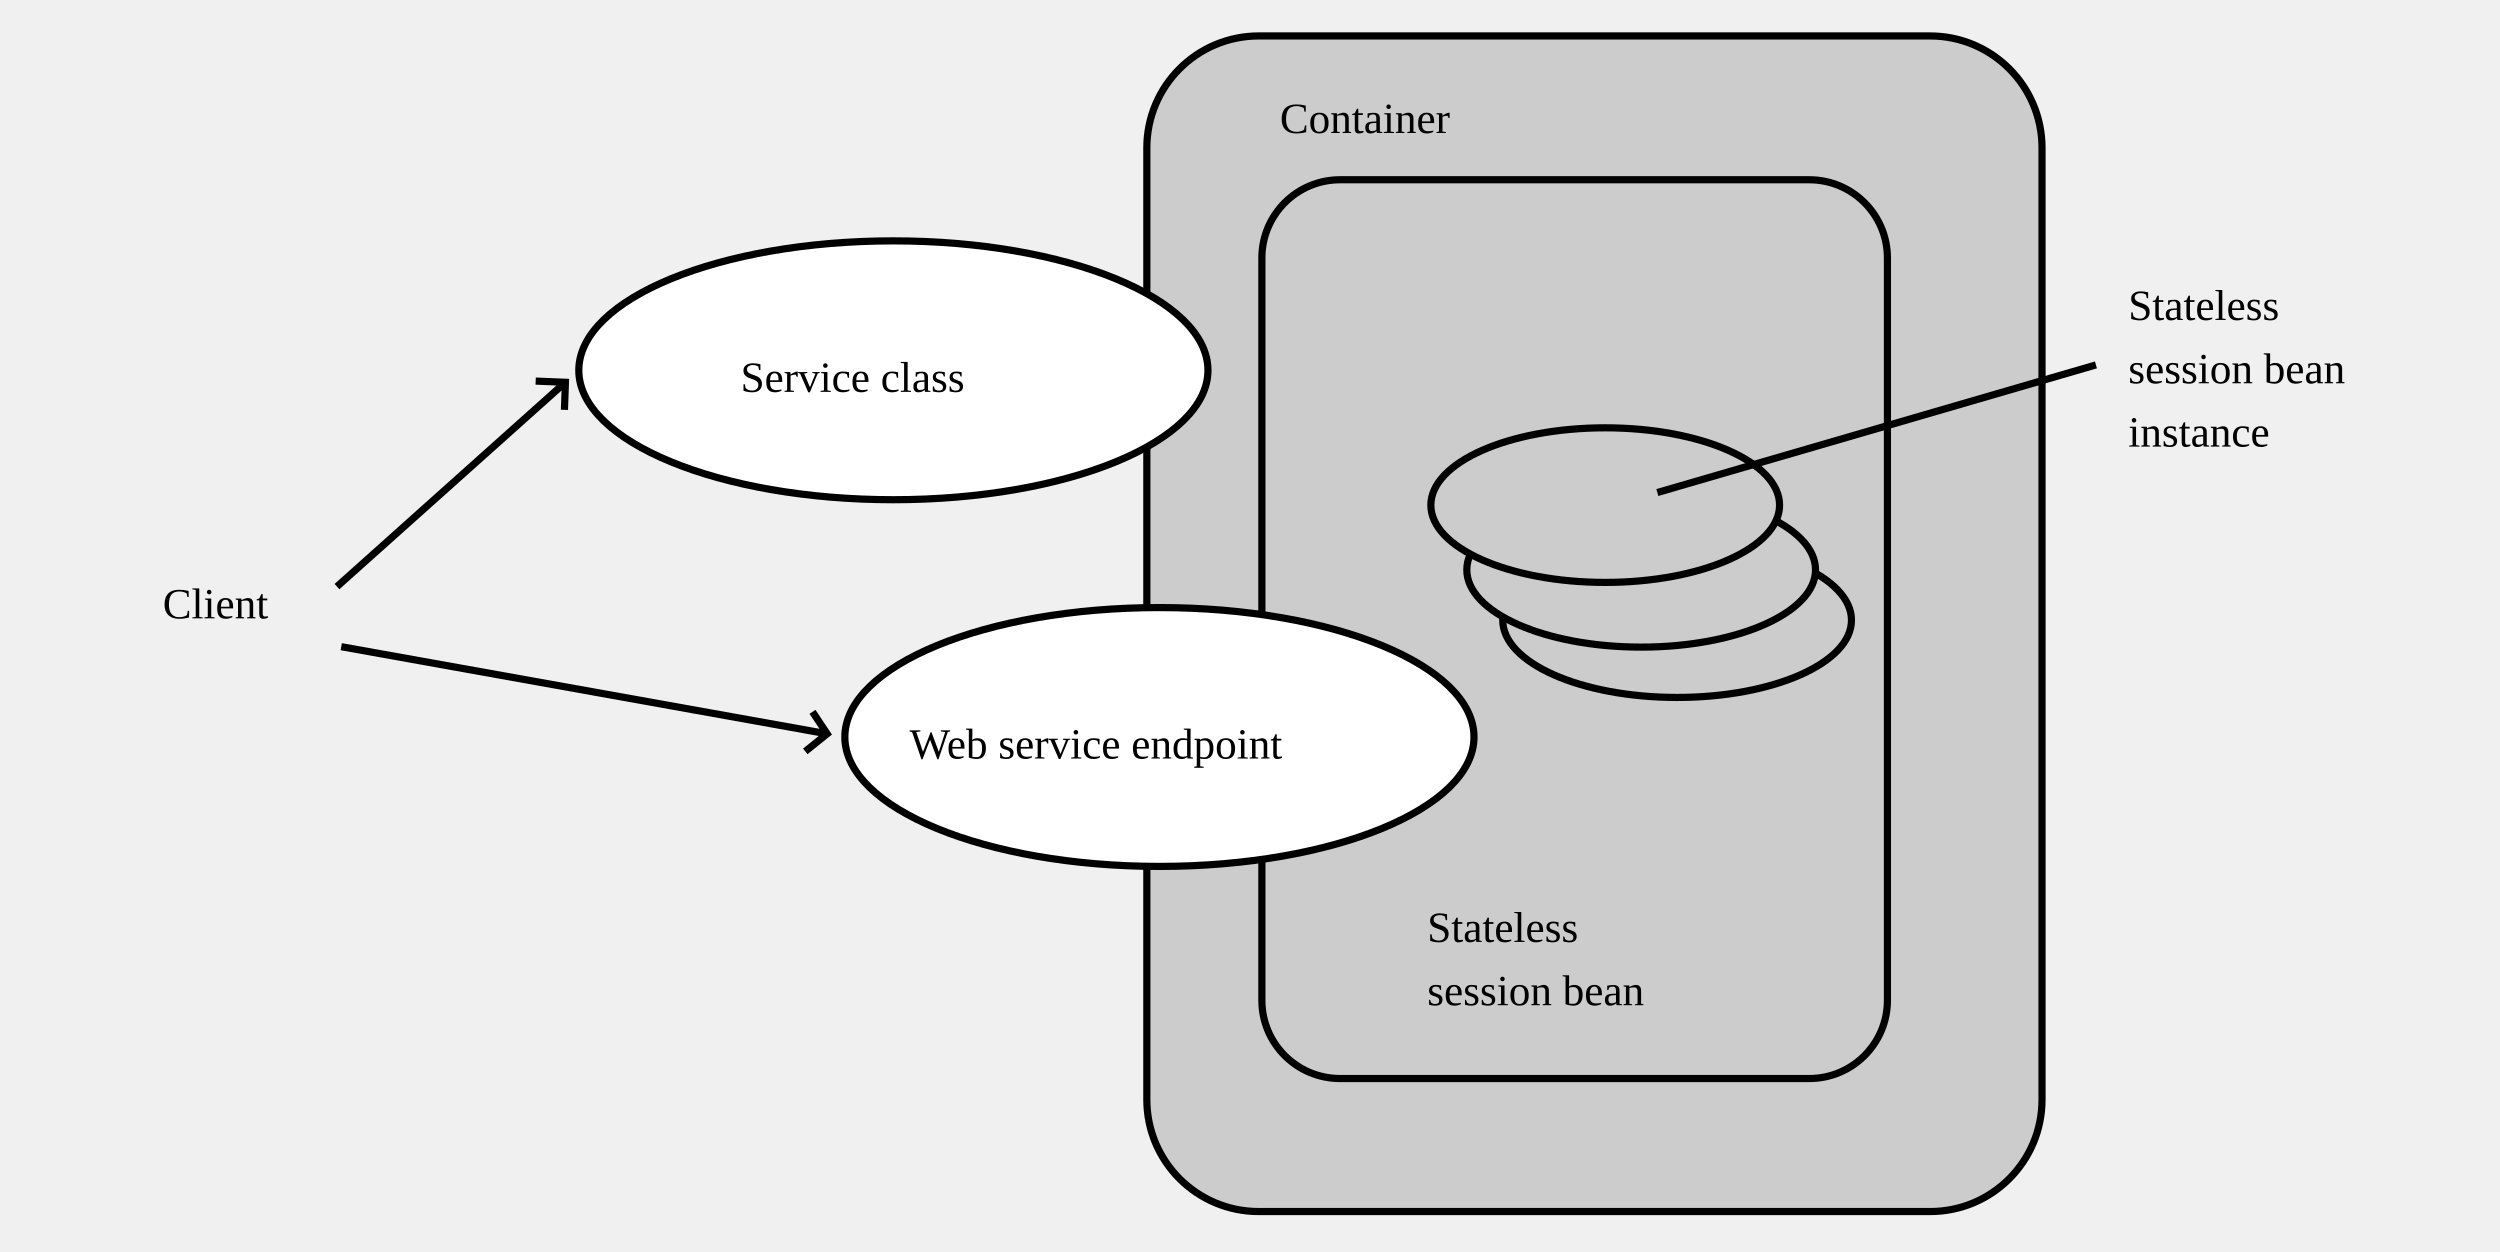
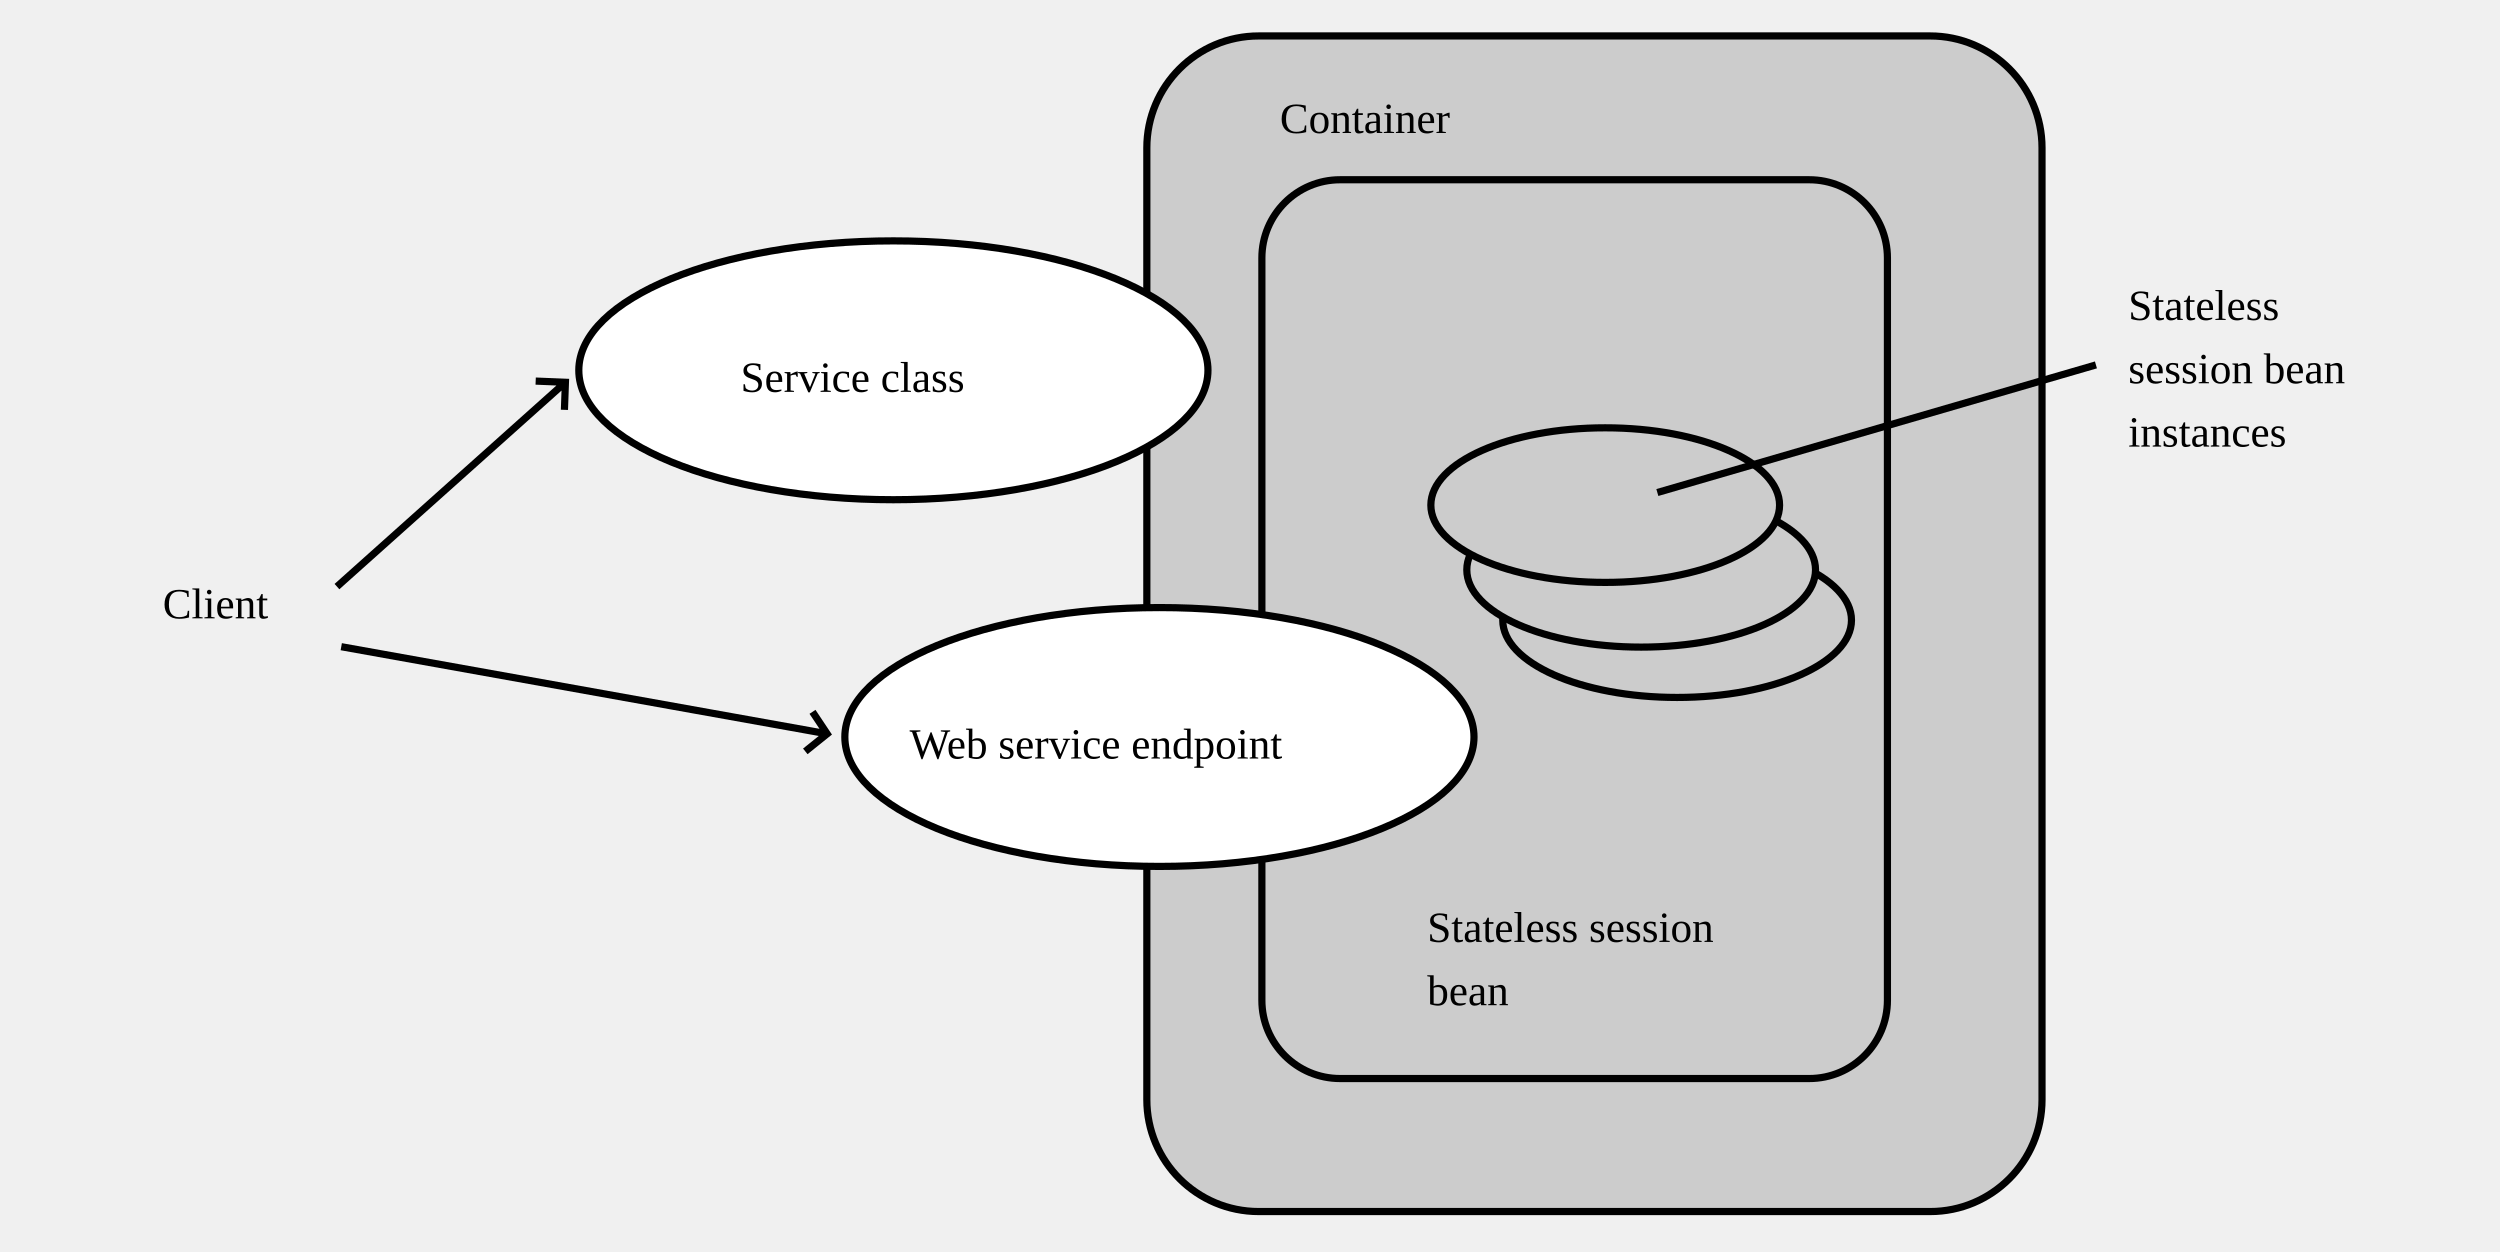
<svg xmlns="http://www.w3.org/2000/svg" width="695.391" height="348">
  <rect width="249" height="327" x="319" y="10" fill="#ccc" stroke="#000" stroke-width="2" rx="31.125" ry="31.125" />
  <rect width="174" height="250" x="351" y="50" fill="#ccc" stroke="#000" stroke-width="2" rx="21.75" ry="21.75" />
  <text x="48" y="172">
    <tspan x="45.266" y="172">Client</tspan>
  </text>
  <path fill="none" stroke="#000" stroke-width="2" d="M93.727 163.167l59.82-53.5 3.726-3.334M149 106l8.273.333L157 114" />
  <ellipse cx="248.5" cy="103" fill="#fff" stroke="#000" stroke-width="2" rx="87.5" ry="36" />
  <text x="206" y="109">
    <tspan x="206" y="109">Service class</tspan>
  </text>
  <path fill="none" stroke="#000" stroke-width="2" d="M94.922 179.882l130.235 23.353 4.921.883M226 198l4.078 6.118L224 209" />
  <ellipse cx="322.5" cy="205" fill="#fff" stroke="#000" stroke-width="2" rx="87.5" ry="36" />
  <text x="253" y="211">
    <tspan x="253" y="211">Web service endpoint</tspan>
  </text>
  <text x="356" y="37">
    <tspan x="356" y="37">Container</tspan>
  </text>
  <text x="397" y="262">
-     <tspan x="397" y="262">Stateless </tspan>
-     <tspan x="397" y="279.609">session bean</tspan>
+     <tspan x="397" y="262">Stateless session</tspan>
+     <tspan x="397" y="279.609">bean</tspan>
  </text>
  <ellipse cx="466.5" cy="172.5" fill="#ccc" stroke="#000" stroke-width="2" rx="48.5" ry="21.5" />
  <ellipse cx="456.5" cy="158.5" fill="#ccc" stroke="#000" stroke-width="2" rx="48.5" ry="21.5" />
  <ellipse cx="446.5" cy="140.5" fill="#ccc" stroke="#000" stroke-width="2" rx="48.5" ry="21.5" />
  <path fill="none" stroke="#000" stroke-width="2" d="M461 137l112.398-32.706L583 101.5" />
  <text x="592" y="89">
-     <tspan x="592" y="89">Stateless </tspan>
-     <tspan x="592" y="106.609">session bean </tspan>
-     <tspan x="592" y="124.219">instance</tspan>
+     <tspan x="592" y="89">Stateless</tspan>
+     <tspan x="592" y="106.609">session bean</tspan>
+     <tspan x="592" y="124.219">instances</tspan>
  </text>
</svg>
